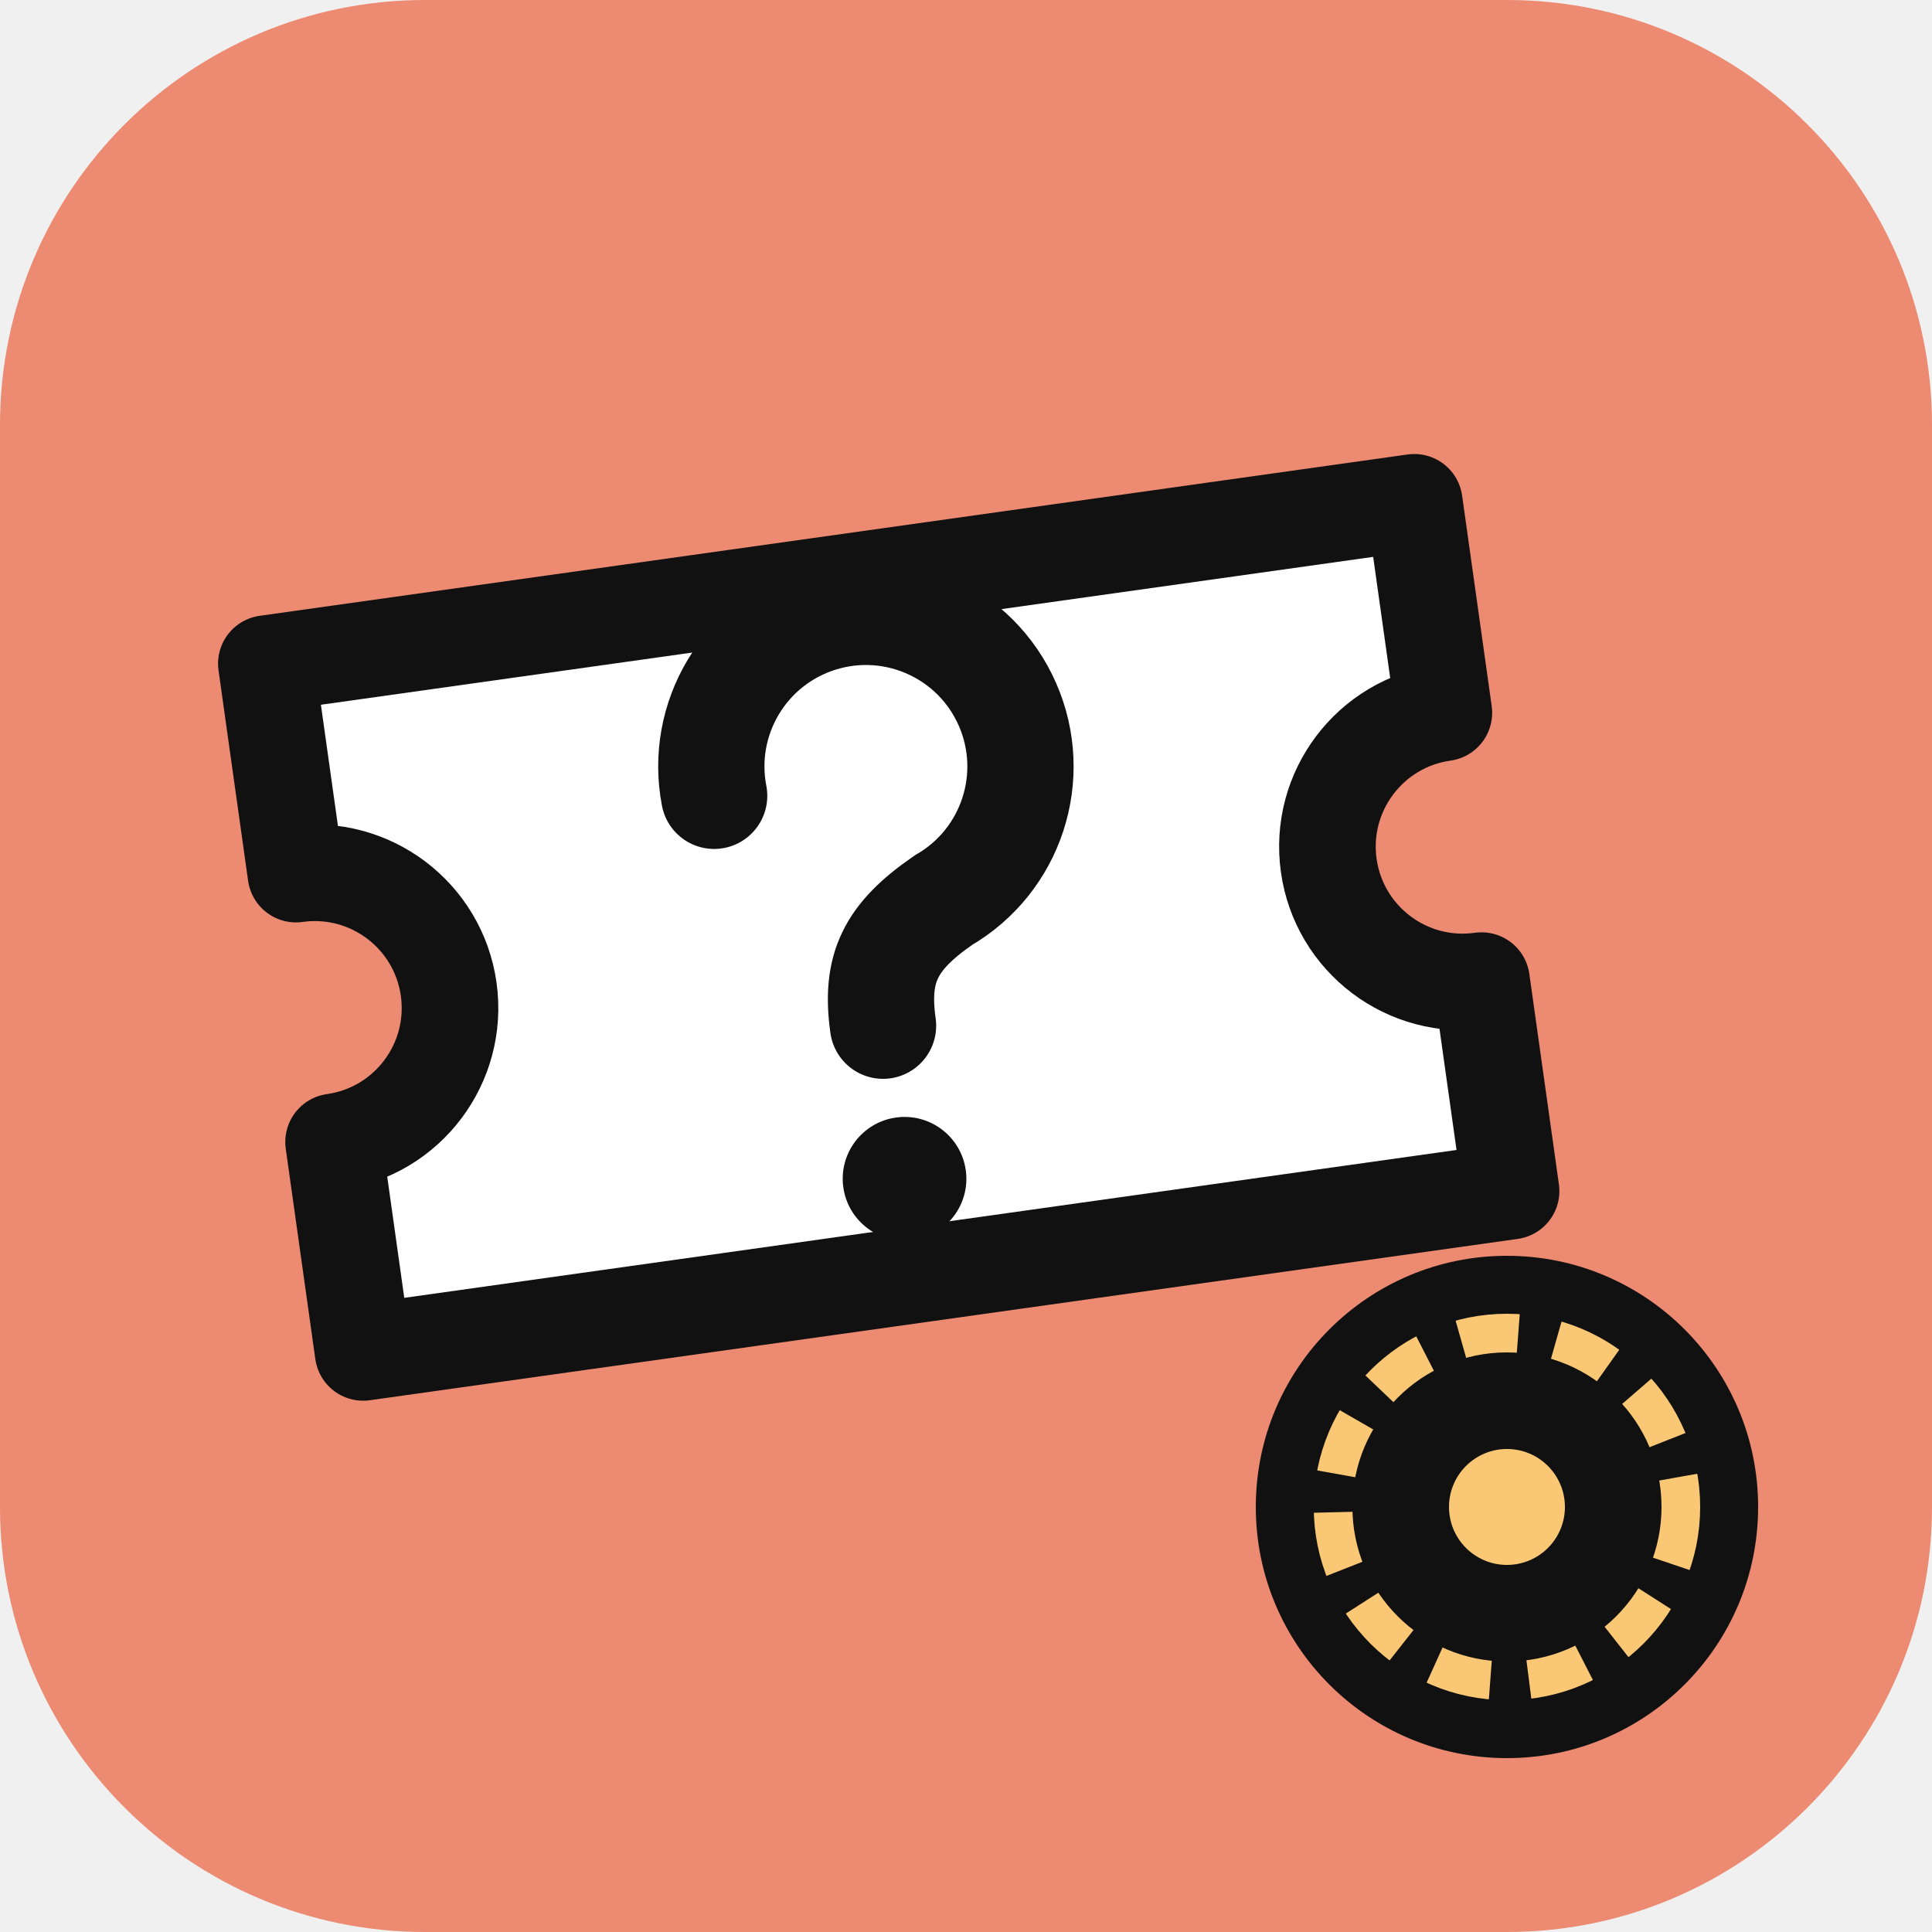
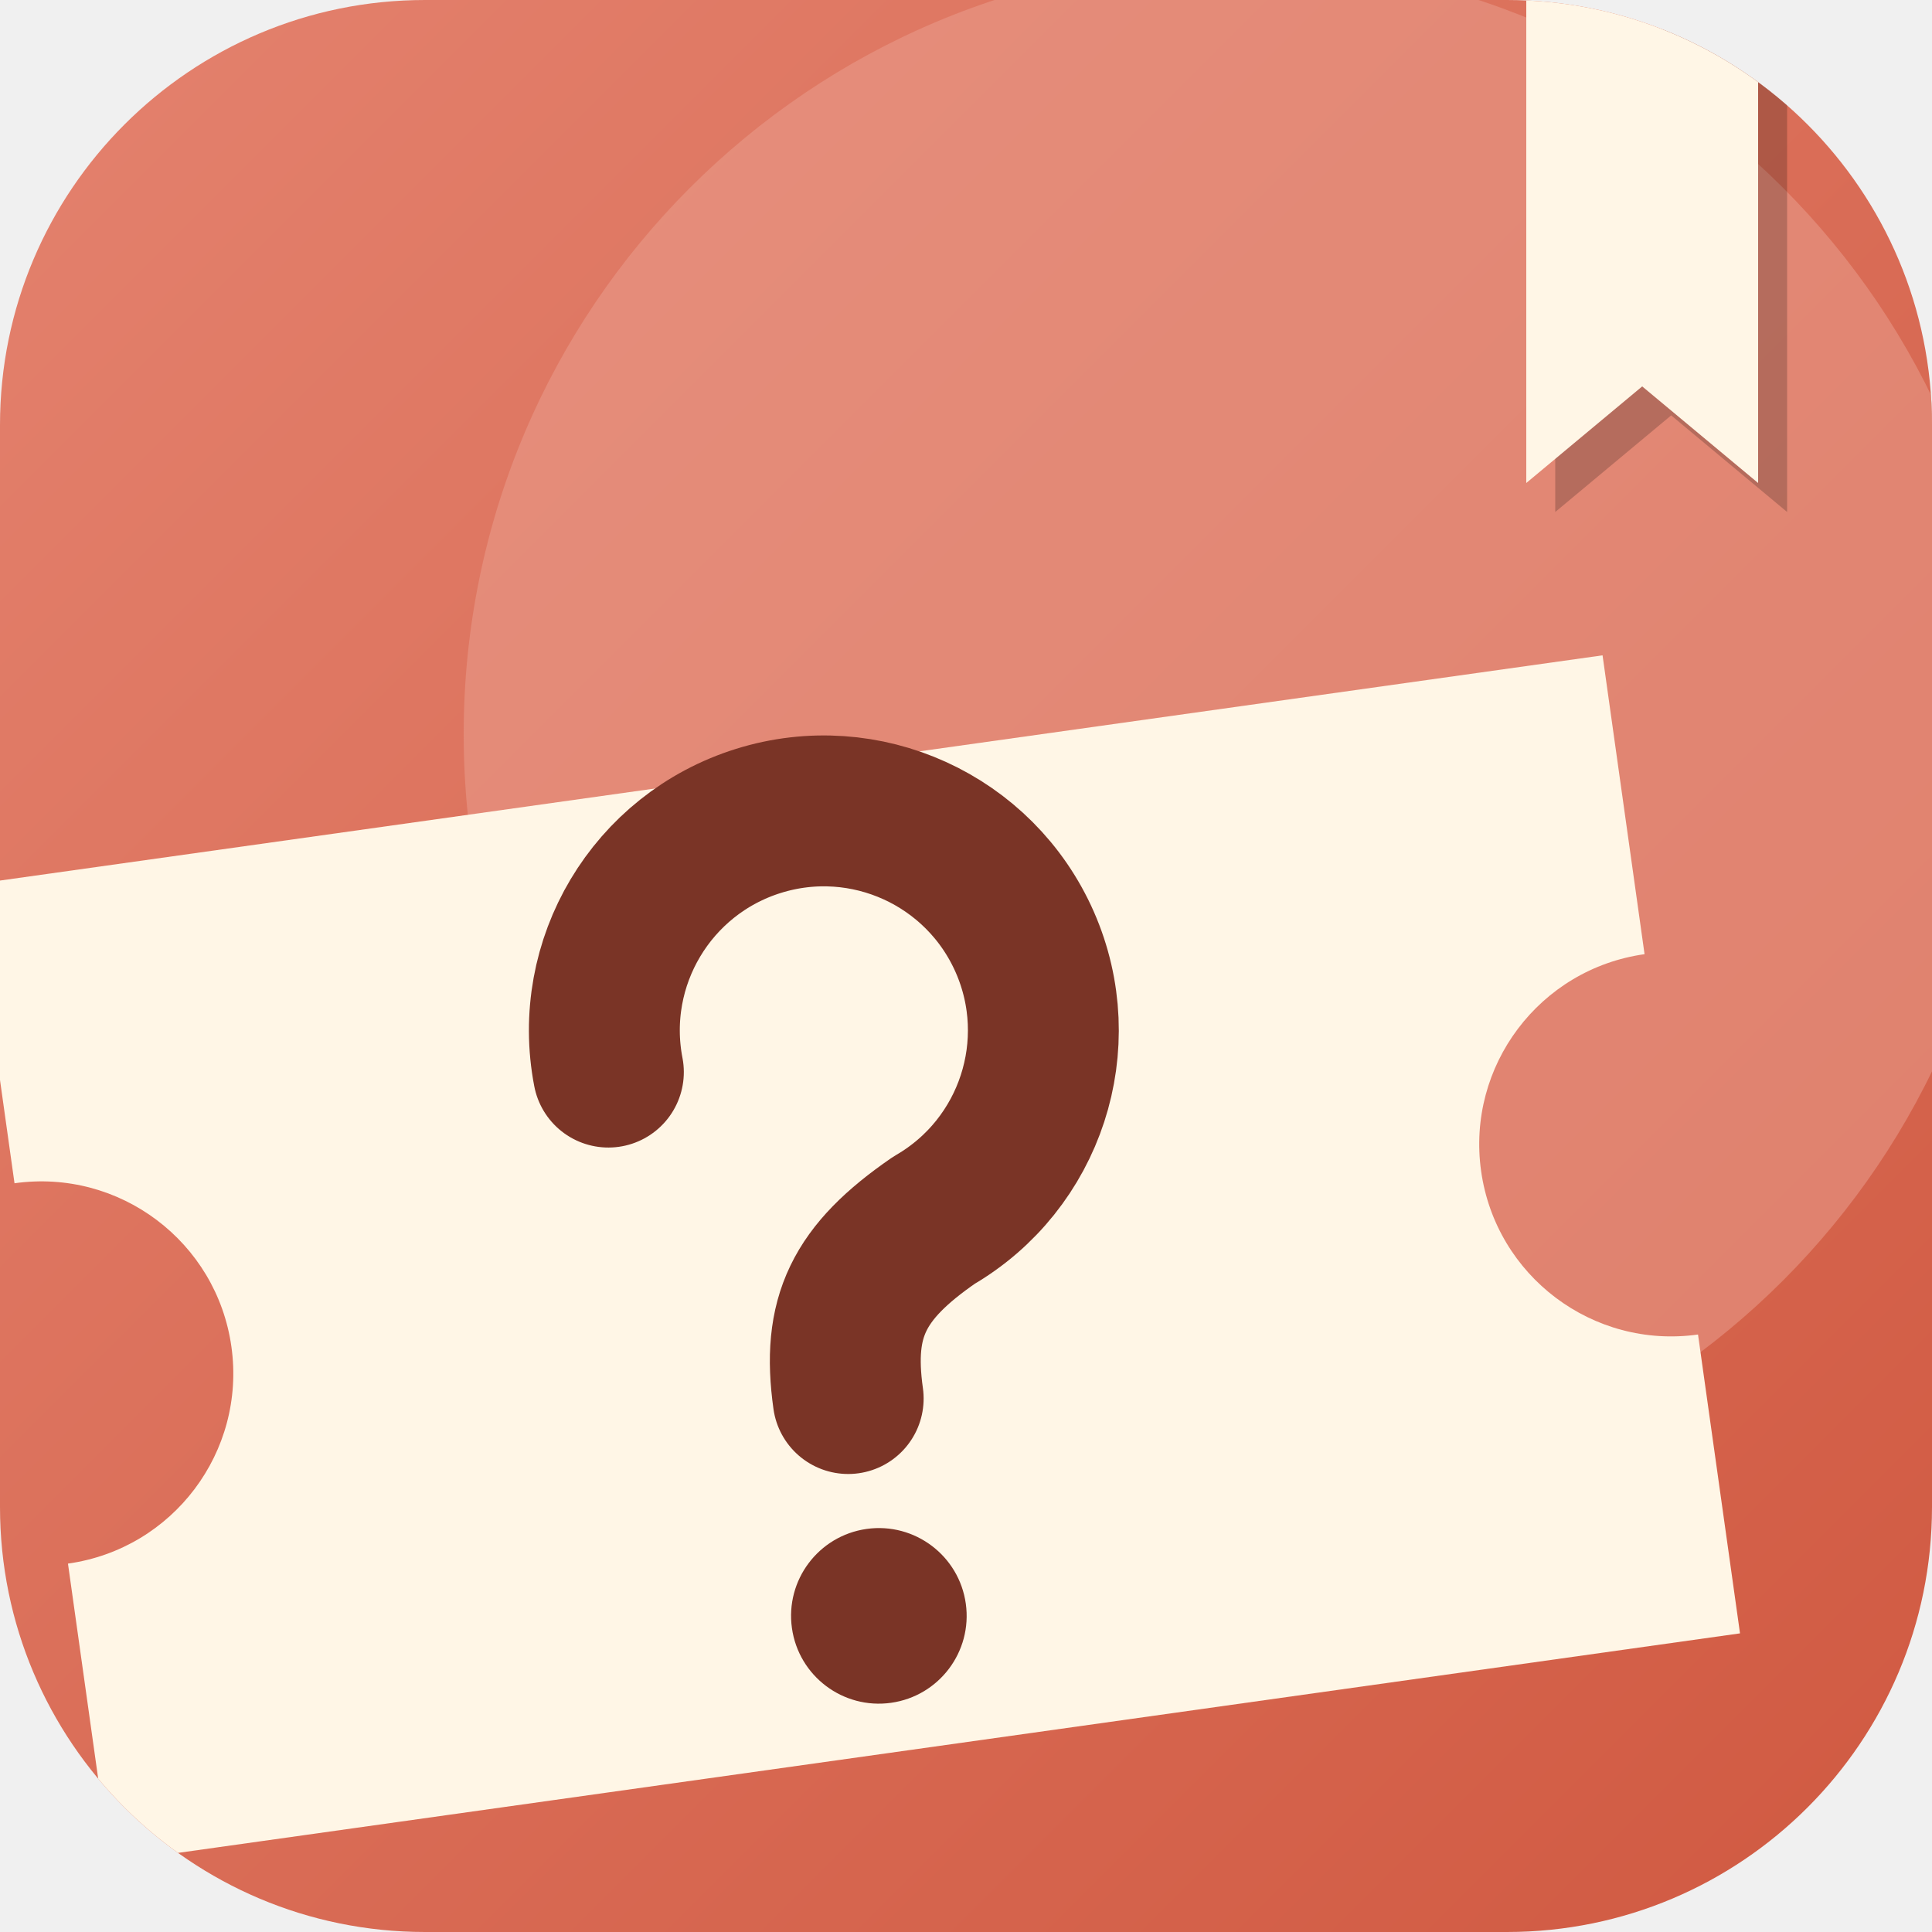
<svg xmlns="http://www.w3.org/2000/svg" viewBox="0 0 100 100">
-   <rect width="100" height="100" rx="22" fill="#ec8a72" />
-   <g transform="rotate(-8 46 48)">
-     <path d="M16 30h60v11a7 7 0 0 0 0 14v11H16V55a7 7 0 0 0 0-14z" fill="#fff" stroke="#111" stroke-width="5" stroke-linejoin="round" />
-     <path d="M38 40a8 8 0 1 1 11 7c-3 1.5-4 3-4 6" fill="none" stroke="#111" stroke-width="5.5" stroke-linecap="round" />
-     <circle cx="45" cy="61" r="3.2" fill="#111" />
+   <defs>
+     <linearGradient id="degrade" x1="0" y1="0" x2="1" y2="1">
+       <stop offset="0" stop-color="#e4826e" />
+       <stop offset="1" stop-color="#d05941" />
+     </linearGradient>
+     <clipPath id="cadre">
+       <rect width="100" height="100" rx="22" />
+     </clipPath>
+   </defs>
+   <g clip-path="url(#cadre)">
+     <rect width="100" height="100" fill="url(#degrade)" />
+     <circle cx="64" cy="38" r="40" fill="#ea9c8c" opacity=".55" />
+     <g transform="translate(-21 -3) scale(1.42)">
+       <g transform="rotate(-8 46 48)">
+         <path d="M16 30h60v11a7 7 0 0 0 0 14v11H16V55a7 7 0 0 0 0-14z" fill="#FFF6E6" />
+         <path d="M38 40a8 8 0 1 1 11 7c-3 1.5-4 3-4 6" fill="none" stroke="#7a3426" stroke-width="5.5" stroke-linecap="round" stroke-linejoin="round" />
+         <path d="M45 57.8a3.2 3.2 0 1 0 .01 0z" fill="#7a3426" />
+       </g>
+     </g>
+     <path d="M79 0h12v25l-6-5-6 5z" fill="#000" opacity=".2" transform="translate(1.5 1.5)" />
+     <path d="M79 0h12v25l-6-5-6 5z" fill="#FFF6E6" />
  </g>
-   <circle cx="78" cy="78" r="13" fill="#111" />
-   <circle cx="78" cy="78" r="9" fill="none" stroke="#FAC775" stroke-width="2" stroke-dasharray="3 2" />
-   <circle cx="78" cy="78" r="3" fill="#FAC775" />
</svg>
